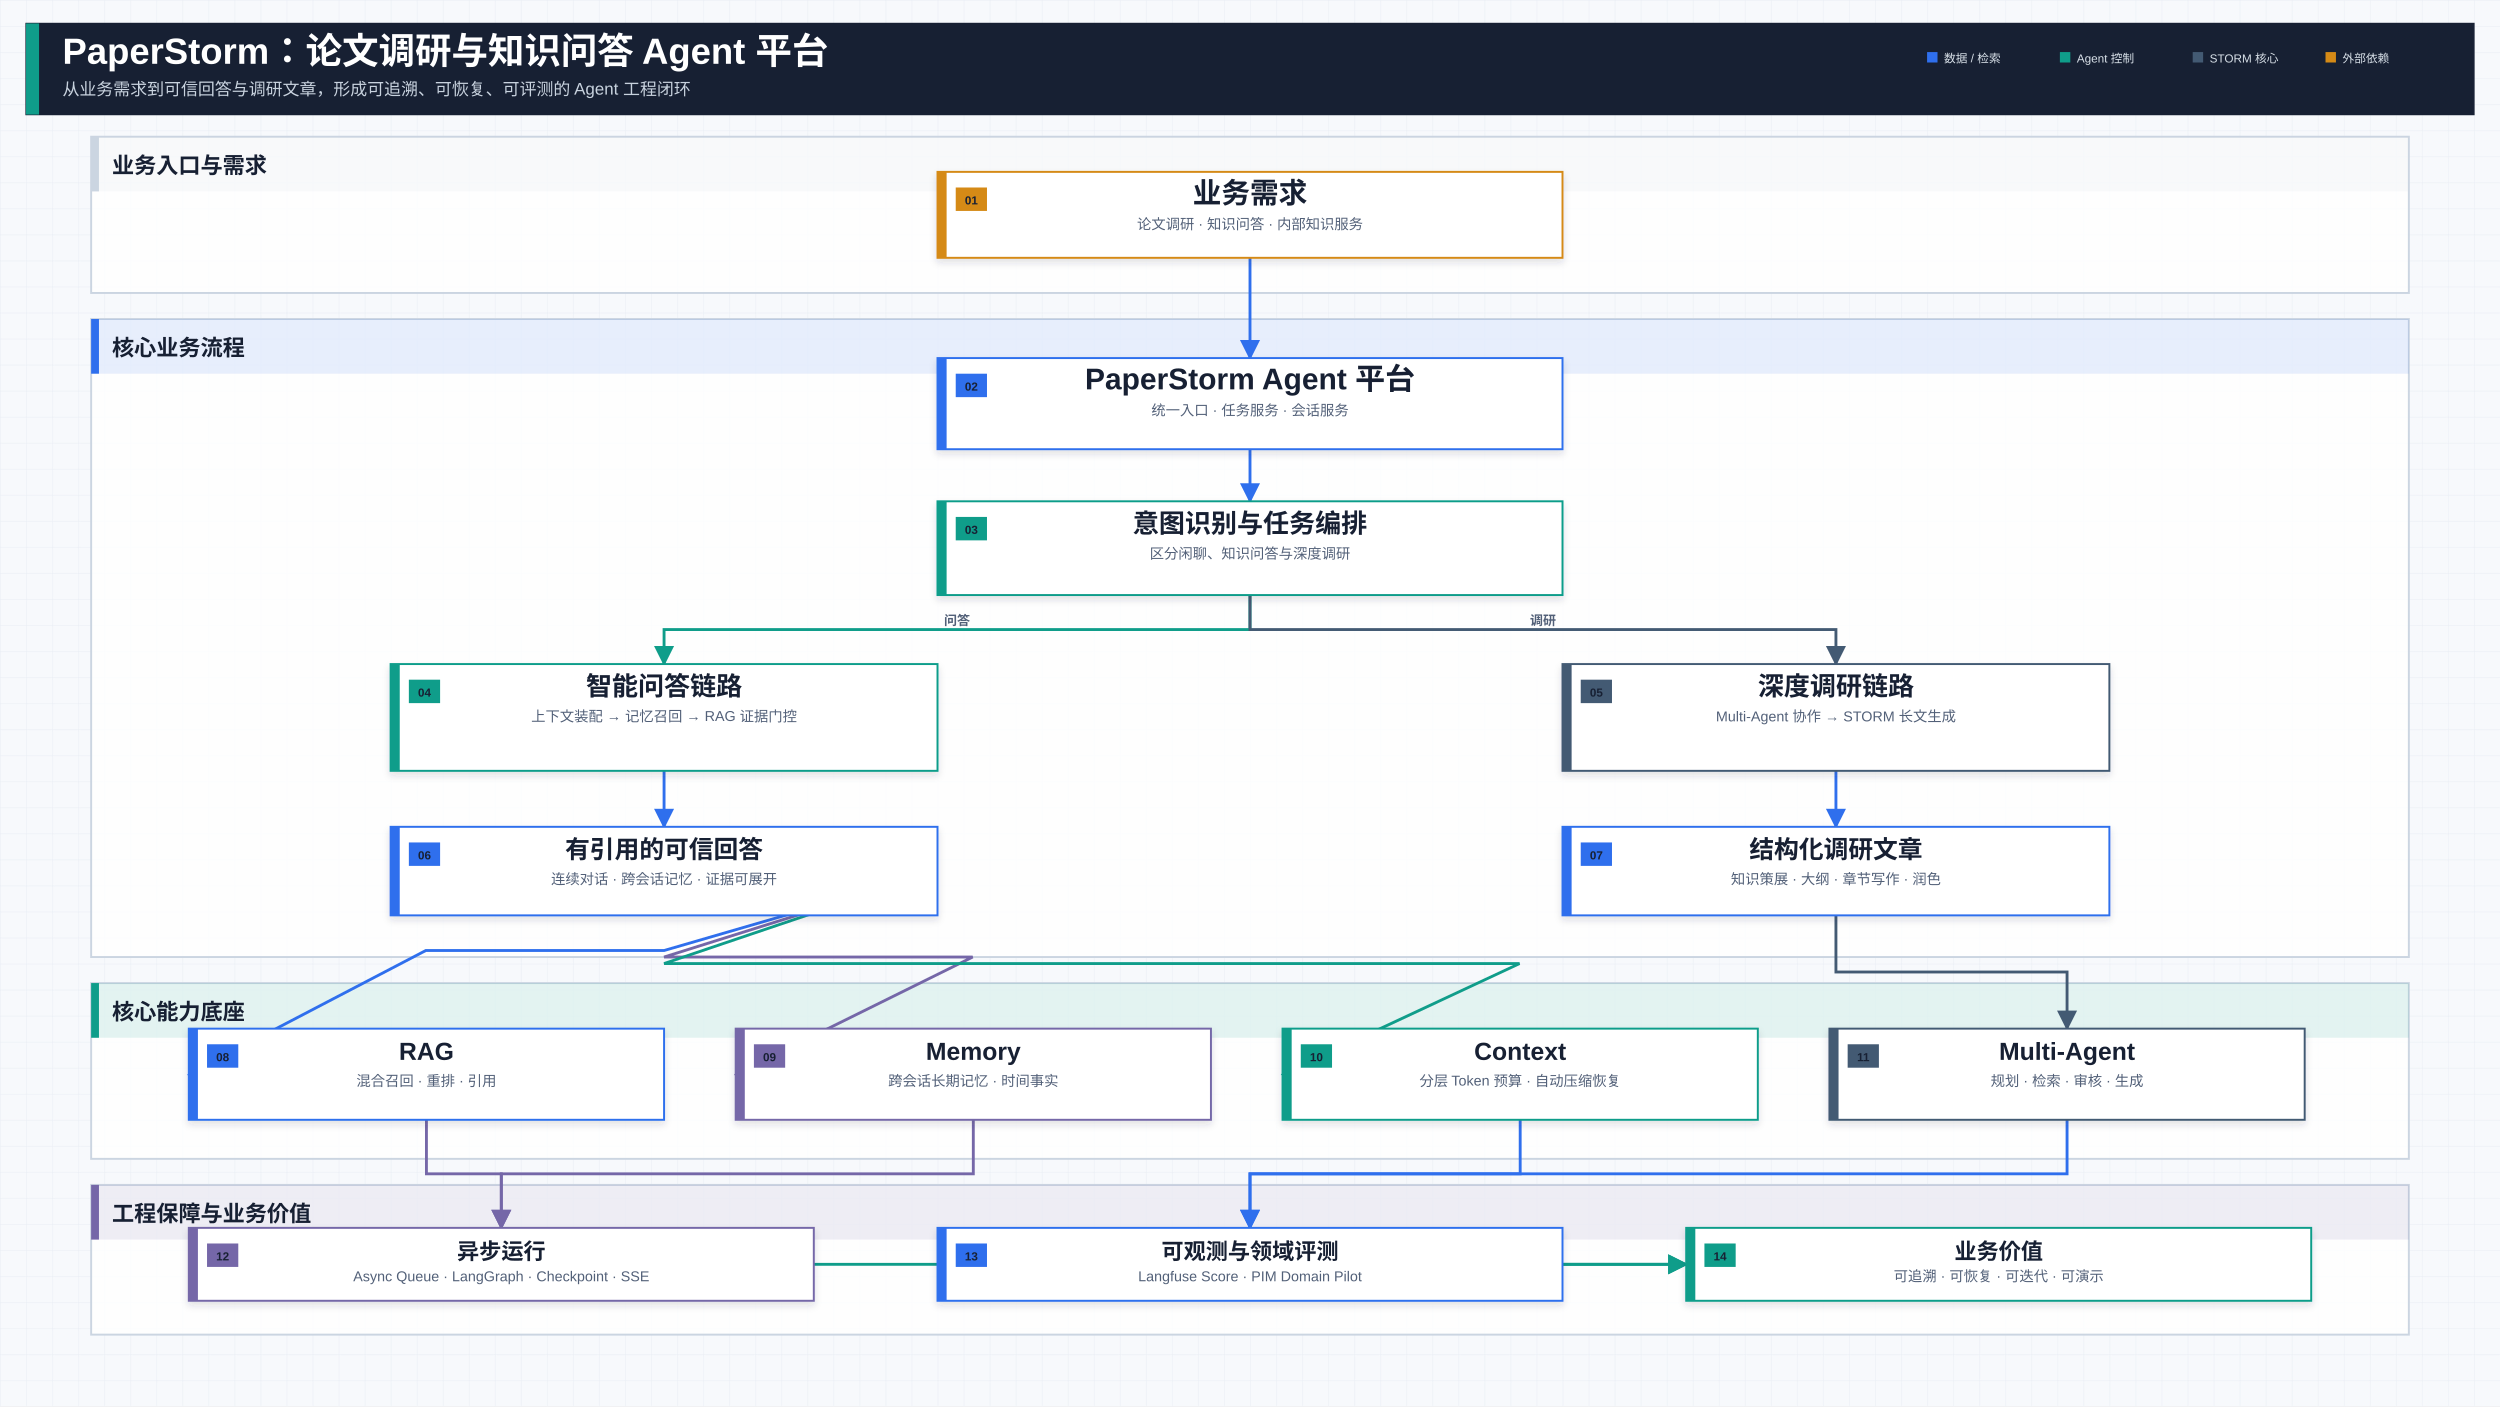
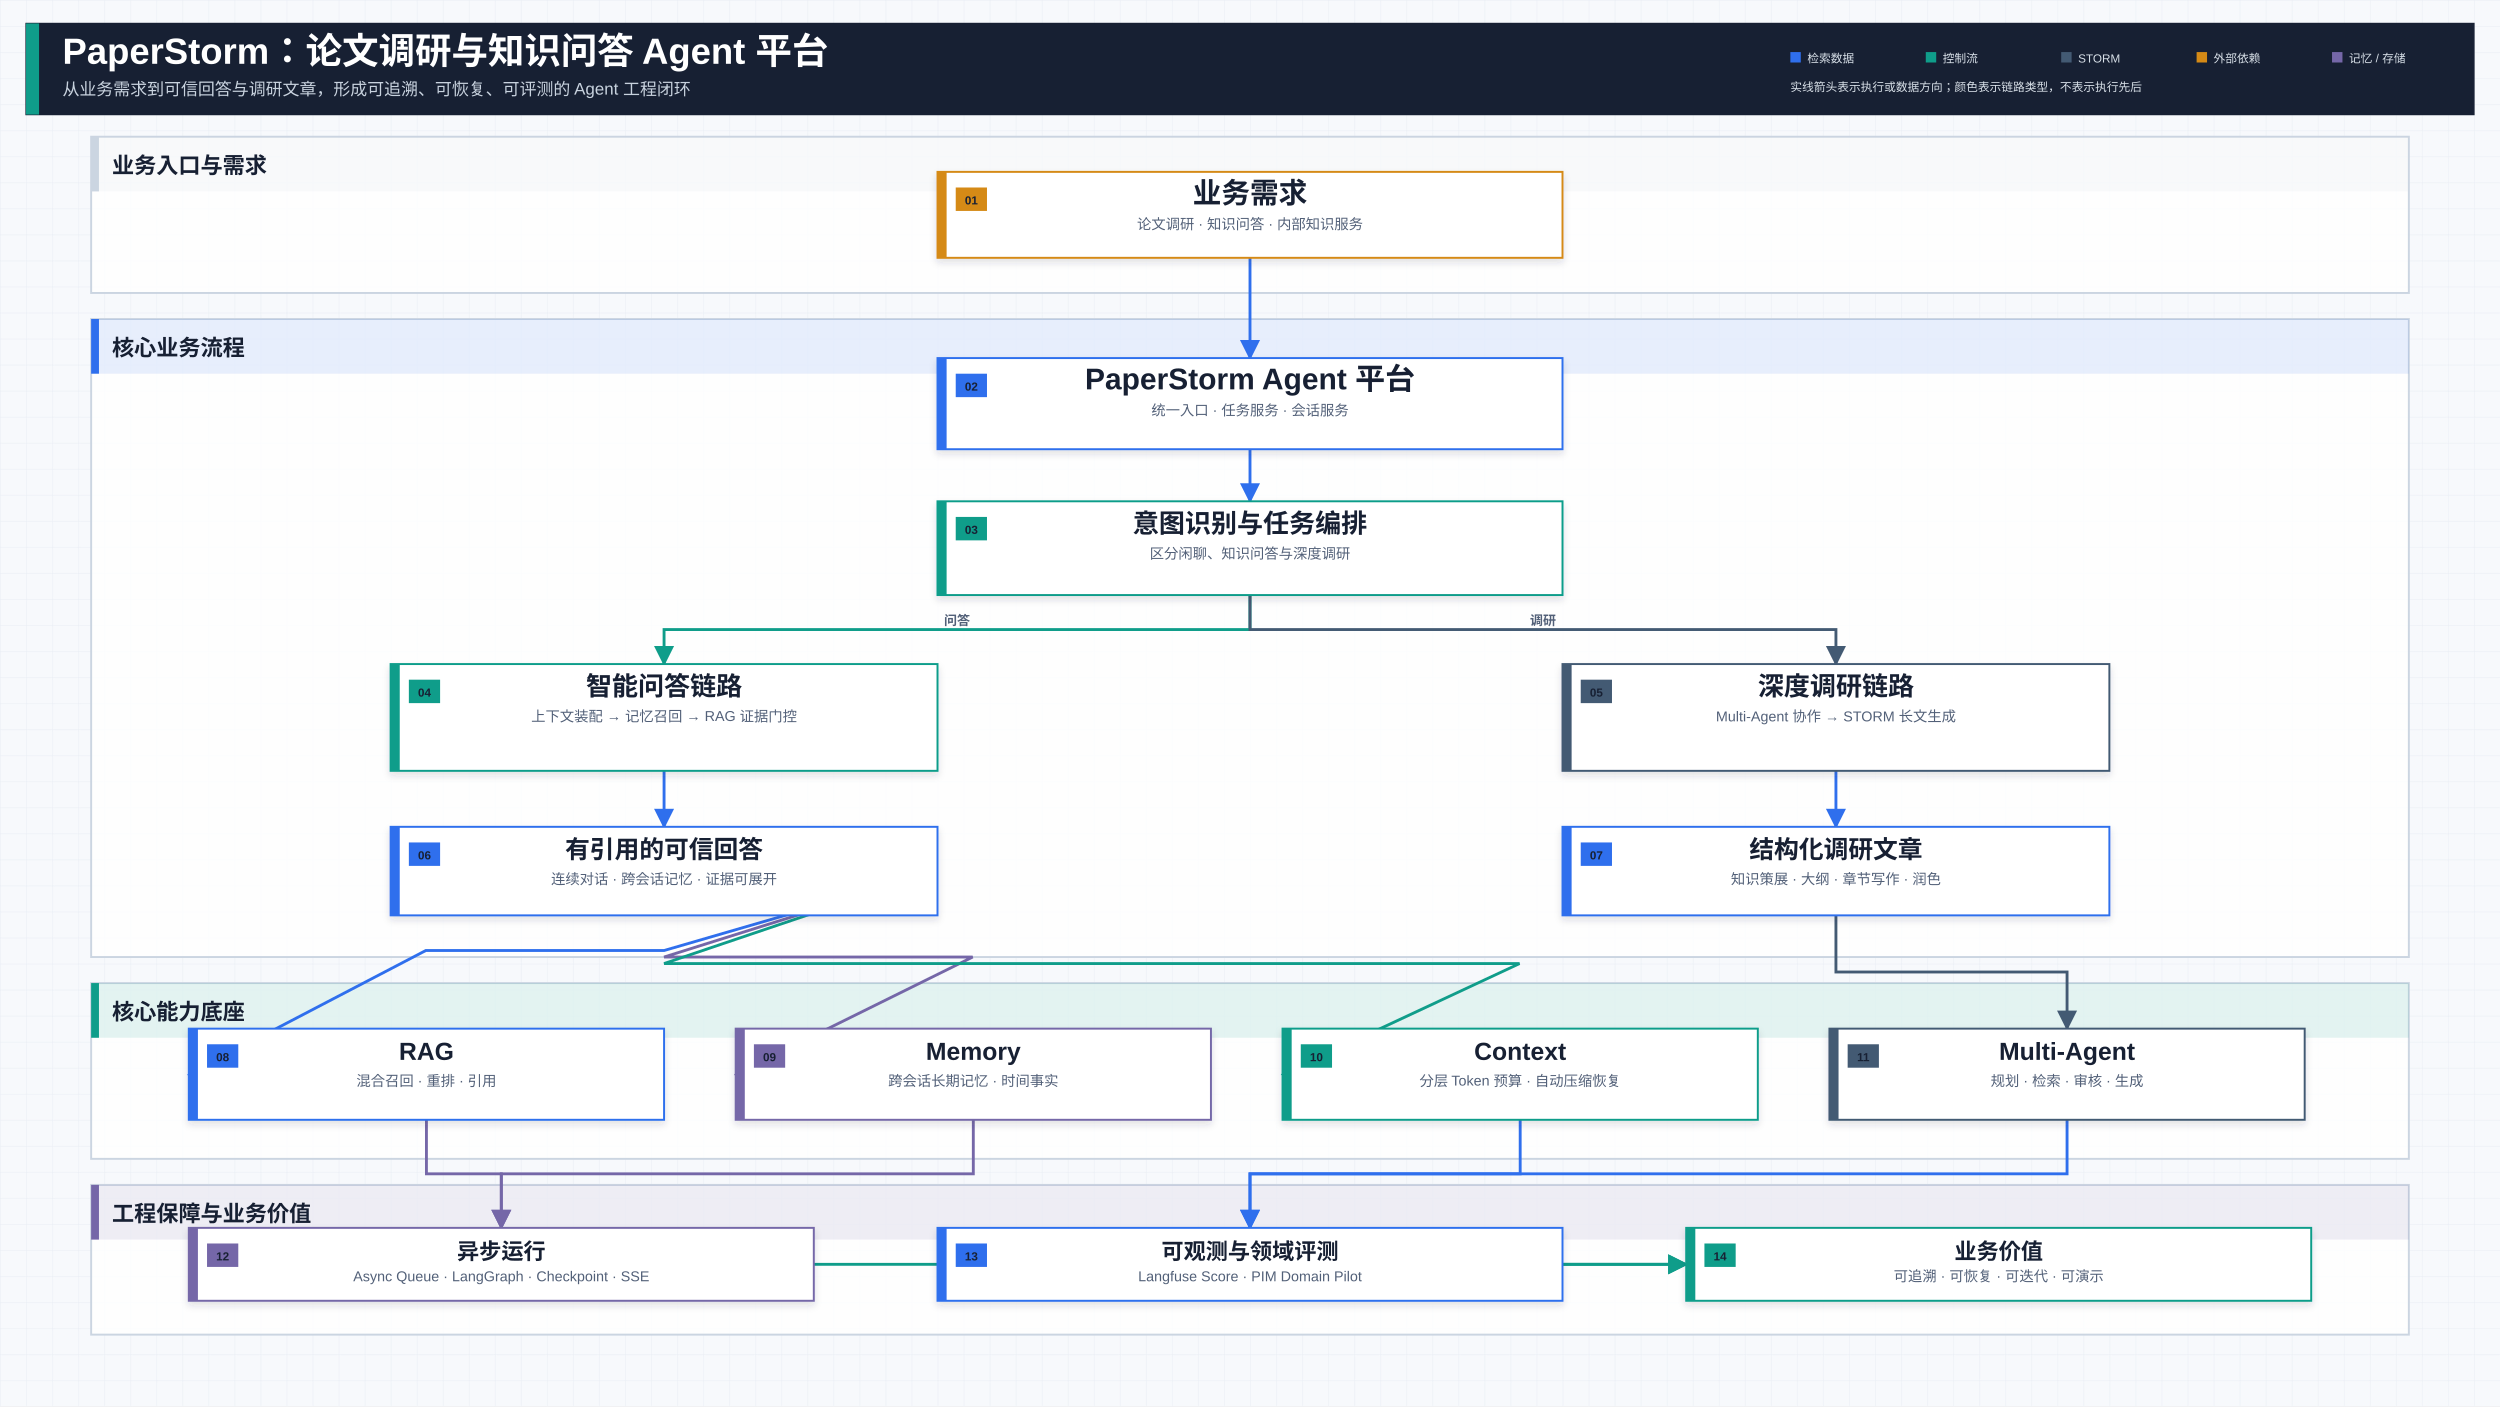
<svg xmlns="http://www.w3.org/2000/svg" width="1920" height="1080" viewBox="0 0 1920 1080" role="img" aria-label="PaperStorm：论文调研与知识问答 Agent 平台">
  <defs>
    <filter id="node-shadow" x="-20%" y="-20%" width="140%" height="150%">
      <feDropShadow dx="0" dy="3" stdDeviation="3" flood-color="#24364A" flood-opacity=".14" />
    </filter>
    <pattern id="grid" width="20" height="20" patternUnits="userSpaceOnUse">
      <path d="M 20 0 L 0 0 0 20" fill="none" stroke="#E6EBF2" stroke-width=".6" />
    </pattern>
    <marker id="arrow-primary" viewBox="0 0 10 10" refX="9" refY="5" markerWidth="7" markerHeight="7" orient="auto-start-reverse">
      <path d="M 0 0 L 10 5 L 0 10 z" fill="#2F6FED" />
    </marker>
    <marker id="arrow-control" viewBox="0 0 10 10" refX="9" refY="5" markerWidth="7" markerHeight="7" orient="auto-start-reverse">
      <path d="M 0 0 L 10 5 L 0 10 z" fill="#0F9D8A" />
    </marker>
    <marker id="arrow-external" viewBox="0 0 10 10" refX="9" refY="5" markerWidth="7" markerHeight="7" orient="auto-start-reverse">
      <path d="M 0 0 L 10 5 L 0 10 z" fill="#D58A16" />
    </marker>
    <marker id="arrow-storage" viewBox="0 0 10 10" refX="9" refY="5" markerWidth="7" markerHeight="7" orient="auto-start-reverse">
      <path d="M 0 0 L 10 5 L 0 10 z" fill="#7567A8" />
    </marker>
    <marker id="arrow-danger" viewBox="0 0 10 10" refX="9" refY="5" markerWidth="7" markerHeight="7" orient="auto-start-reverse">
      <path d="M 0 0 L 10 5 L 0 10 z" fill="#D94A4A" />
    </marker>
    <marker id="arrow-storm" viewBox="0 0 10 10" refX="9" refY="5" markerWidth="7" markerHeight="7" orient="auto-start-reverse">
      <path d="M 0 0 L 10 5 L 0 10 z" fill="#435A73" />
    </marker>
    <marker id="arrow-neutral" viewBox="0 0 10 10" refX="9" refY="5" markerWidth="7" markerHeight="7" orient="auto-start-reverse">
      <path d="M 0 0 L 10 5 L 0 10 z" fill="#CBD5E1" />
    </marker>
    <style>text{font-family:'Segoe UI','Microsoft YaHei',Arial,sans-serif;fill:#172033;}.header{font-weight:750;fill:#FFFFFF;}.subtitle{fill:#C8D2DE;}.legend{fill:#D8E0E8;font-size:9px;}.panel-title,.node-title{font-weight:700;}.node-subtitle{fill:#526078;font-weight:400;}.edge-label{fill:#526078;font-size:10px;font-weight:600;}</style>
  </defs>
  <rect width="100%" height="100%" fill="#F7F9FC" />
  <rect width="100%" height="100%" fill="url(#grid)" />
  <rect x="20" y="18" width="1880" height="70" fill="#172033" stroke="#172033" />
  <rect x="20" y="18" width="10" height="70" fill="#0F9D8A" />
  <text x="48" y="49" class="header" font-size="28">PaperStorm：论文调研与知识问答 Agent 平台</text>
  <text x="48" y="73" class="subtitle" font-size="13">从业务需求到可信回答与调研文章，形成可追溯、可恢复、可评测的 Agent 工程闭环</text>
  <rect x="70" y="105" width="1780" height="120" fill="#FFFFFF" fill-opacity=".82" stroke="#CBD5E1" stroke-width="1.5" />
  <rect x="70" y="105" width="1780" height="42" fill="#CBD5E1" fill-opacity=".11" stroke="none" />
  <rect x="70" y="105" width="6" height="42" fill="#CBD5E1" />
  <text x="86" y="133" class="panel-title" text-anchor="start" font-size="17">业务入口与需求</text>
  <rect x="70" y="245" width="1780" height="490" fill="#FFFFFF" fill-opacity=".82" stroke="#CBD5E1" stroke-width="1.5" />
  <rect x="70" y="245" width="1780" height="42" fill="#2F6FED" fill-opacity=".11" stroke="none" />
  <rect x="70" y="245" width="6" height="42" fill="#2F6FED" />
  <text x="86" y="273" class="panel-title" text-anchor="start" font-size="17">核心业务流程</text>
  <rect x="70" y="755" width="1780" height="135" fill="#FFFFFF" fill-opacity=".82" stroke="#CBD5E1" stroke-width="1.5" />
  <rect x="70" y="755" width="1780" height="42" fill="#0F9D8A" fill-opacity=".11" stroke="none" />
  <rect x="70" y="755" width="6" height="42" fill="#0F9D8A" />
  <text x="86" y="783" class="panel-title" text-anchor="start" font-size="17">核心能力底座</text>
  <rect x="70" y="910" width="1780" height="115" fill="#FFFFFF" fill-opacity=".82" stroke="#CBD5E1" stroke-width="1.5" />
  <rect x="70" y="910" width="1780" height="42" fill="#7567A8" fill-opacity=".11" stroke="none" />
  <rect x="70" y="910" width="6" height="42" fill="#7567A8" />
  <text x="86" y="938" class="panel-title" text-anchor="start" font-size="17">工程保障与业务价值</text>
  <path d="M 960.0 198 L 960.0 236.5 L 960.0 236.5 L 960.0 275" fill="none" stroke="#2F6FED" stroke-width="2.2" stroke-dasharray="none" marker-end="url(#arrow-primary)" />
  <path d="M 960.0 345 L 960.0 365.0 L 960.0 365.0 L 960.0 385" fill="none" stroke="#2F6FED" stroke-width="2.2" stroke-dasharray="none" marker-end="url(#arrow-primary)" />
  <path d="M 960.0 457 L 960.0 483.5 L 510.0 483.5 L 510.0 510" fill="none" stroke="#0F9D8A" stroke-width="2.2" stroke-dasharray="none" marker-end="url(#arrow-control)" />
  <text x="735.0" y="480.0" class="edge-label" text-anchor="middle">问答</text>
  <path d="M 960.0 457 L 960.0 483.5 L 1410.0 483.5 L 1410.0 510" fill="none" stroke="#435A73" stroke-width="2.2" stroke-dasharray="none" marker-end="url(#arrow-storm)" />
  <text x="1185.0" y="480.0" class="edge-label" text-anchor="middle">调研</text>
  <path d="M 510.0 592 L 510.0 613.5 L 510.0 613.5 L 510.0 635" fill="none" stroke="#2F6FED" stroke-width="2.2" stroke-dasharray="none" marker-end="url(#arrow-primary)" />
  <path d="M 1410.0 592 L 1410.0 613.5 L 1410.0 613.5 L 1410.0 635" fill="none" stroke="#2F6FED" stroke-width="2.2" stroke-dasharray="none" marker-end="url(#arrow-primary)" />
  <path d="M 720 669.0 L 510 730 L 327 730 L 145 825.0" fill="none" stroke="#2F6FED" stroke-width="2.2" stroke-dasharray="none" marker-end="url(#arrow-primary)" />
  <path d="M 720 669.0 L 510 735 L 747 735 L 565 825.0" fill="none" stroke="#7567A8" stroke-width="2.2" stroke-dasharray="none" marker-end="url(#arrow-storage)" />
  <path d="M 720 669.0 L 510 740 L 1167 740 L 985 825.0" fill="none" stroke="#0F9D8A" stroke-width="2.2" stroke-dasharray="none" marker-end="url(#arrow-control)" />
  <path d="M 1410.0 703 L 1410.0 746.5 L 1587.5 746.5 L 1587.5 790" fill="none" stroke="#435A73" stroke-width="2.2" stroke-dasharray="none" marker-end="url(#arrow-storm)" />
  <path d="M 327.5 860 L 327.5 901.5 L 385.0 901.5 L 385.0 943" fill="none" stroke="#7567A8" stroke-width="2.2" stroke-dasharray="none" marker-end="url(#arrow-storage)" />
  <path d="M 747.5 860 L 747.5 901.5 L 385.0 901.5 L 385.0 943" fill="none" stroke="#7567A8" stroke-width="2.2" stroke-dasharray="none" marker-end="url(#arrow-storage)" />
  <path d="M 1167.5 860 L 1167.5 901.5 L 960.0 901.5 L 960.0 943" fill="none" stroke="#2F6FED" stroke-width="2.2" stroke-dasharray="none" marker-end="url(#arrow-primary)" />
  <path d="M 1587.5 860 L 1587.5 901.5 L 960.0 901.5 L 960.0 943" fill="none" stroke="#2F6FED" stroke-width="2.2" stroke-dasharray="none" marker-end="url(#arrow-primary)" />
  <path d="M 625 971.0 L 960.0 971.0 L 960.0 971.0 L 1295 971.0" fill="none" stroke="#0F9D8A" stroke-width="2.2" stroke-dasharray="none" marker-end="url(#arrow-control)" />
  <path d="M 1200 971.0 L 1247.5 971.0 L 1247.5 971.0 L 1295 971.0" fill="none" stroke="#0F9D8A" stroke-width="2.2" stroke-dasharray="none" marker-end="url(#arrow-control)" />
  <rect x="720" y="132" width="480" height="66" fill="#FFFFFF" stroke="#D58A16" stroke-width="1.5" filter="url(#node-shadow)" />
  <rect x="720" y="132" width="7" height="66" fill="#D58A16" />
  <rect x="734" y="144" width="24" height="18" fill="#D58A16" />
  <text x="746" y="157" text-anchor="middle" font-size="9" font-weight="800" fill="#FFFFFF">01</text>
  <text x="960.0" y="156" class="node-title" text-anchor="middle" font-size="22">业务需求</text>
  <text x="960.0" y="176" class="node-subtitle" text-anchor="middle" font-size="11">论文调研 · 知识问答 · 内部知识服务</text>
  <rect x="720" y="275" width="480" height="70" fill="#FFFFFF" stroke="#2F6FED" stroke-width="1.5" filter="url(#node-shadow)" />
  <rect x="720" y="275" width="7" height="70" fill="#2F6FED" />
  <rect x="734" y="287" width="24" height="18" fill="#2F6FED" />
  <text x="746" y="300" text-anchor="middle" font-size="9" font-weight="800" fill="#FFFFFF">02</text>
  <text x="960.0" y="299" class="node-title" text-anchor="middle" font-size="23">PaperStorm Agent 平台</text>
  <text x="960.0" y="319" class="node-subtitle" text-anchor="middle" font-size="11">统一入口 · 任务服务 · 会话服务</text>
  <rect x="720" y="385" width="480" height="72" fill="#FFFFFF" stroke="#0F9D8A" stroke-width="1.5" filter="url(#node-shadow)" />
  <rect x="720" y="385" width="7" height="72" fill="#0F9D8A" />
  <rect x="734" y="397" width="24" height="18" fill="#0F9D8A" />
  <text x="746" y="410" text-anchor="middle" font-size="9" font-weight="800" fill="#FFFFFF">03</text>
  <text x="960.0" y="409" class="node-title" text-anchor="middle" font-size="20">意图识别与任务编排</text>
  <text x="960.0" y="429" class="node-subtitle" text-anchor="middle" font-size="11">区分闲聊、知识问答与深度调研</text>
  <rect x="300" y="510" width="420" height="82" fill="#FFFFFF" stroke="#0F9D8A" stroke-width="1.5" filter="url(#node-shadow)" />
  <rect x="300" y="510" width="7" height="82" fill="#0F9D8A" />
  <rect x="314" y="522" width="24" height="18" fill="#0F9D8A" />
  <text x="326" y="535" text-anchor="middle" font-size="9" font-weight="800" fill="#FFFFFF">04</text>
  <text x="510.0" y="534" class="node-title" text-anchor="middle" font-size="20">智能问答链路</text>
  <text x="510.0" y="554" class="node-subtitle" text-anchor="middle" font-size="11">上下文装配 → 记忆召回 → RAG 证据门控</text>
  <rect x="1200" y="510" width="420" height="82" fill="#FFFFFF" stroke="#435A73" stroke-width="1.5" filter="url(#node-shadow)" />
  <rect x="1200" y="510" width="7" height="82" fill="#435A73" />
  <rect x="1214" y="522" width="24" height="18" fill="#435A73" />
  <text x="1226" y="535" text-anchor="middle" font-size="9" font-weight="800" fill="#FFFFFF">05</text>
  <text x="1410.0" y="534" class="node-title" text-anchor="middle" font-size="20">深度调研链路</text>
  <text x="1410.0" y="554" class="node-subtitle" text-anchor="middle" font-size="11">Multi-Agent 协作 → STORM 长文生成</text>
  <rect x="300" y="635" width="420" height="68" fill="#FFFFFF" stroke="#2F6FED" stroke-width="1.5" filter="url(#node-shadow)" />
  <rect x="300" y="635" width="7" height="68" fill="#2F6FED" />
  <rect x="314" y="647" width="24" height="18" fill="#2F6FED" />
  <text x="326" y="660" text-anchor="middle" font-size="9" font-weight="800" fill="#FFFFFF">06</text>
  <text x="510.0" y="659" class="node-title" text-anchor="middle" font-size="19">有引用的可信回答</text>
  <text x="510.0" y="679" class="node-subtitle" text-anchor="middle" font-size="11">连续对话 · 跨会话记忆 · 证据可展开</text>
  <rect x="1200" y="635" width="420" height="68" fill="#FFFFFF" stroke="#2F6FED" stroke-width="1.5" filter="url(#node-shadow)" />
  <rect x="1200" y="635" width="7" height="68" fill="#2F6FED" />
  <rect x="1214" y="647" width="24" height="18" fill="#2F6FED" />
  <text x="1226" y="660" text-anchor="middle" font-size="9" font-weight="800" fill="#FFFFFF">07</text>
  <text x="1410.0" y="659" class="node-title" text-anchor="middle" font-size="19">结构化调研文章</text>
  <text x="1410.0" y="679" class="node-subtitle" text-anchor="middle" font-size="11">知识策展 · 大纲 · 章节写作 · 润色</text>
  <rect x="145" y="790" width="365" height="70" fill="#FFFFFF" stroke="#2F6FED" stroke-width="1.5" filter="url(#node-shadow)" />
  <rect x="145" y="790" width="7" height="70" fill="#2F6FED" />
  <rect x="159" y="802" width="24" height="18" fill="#2F6FED" />
  <text x="171" y="815" text-anchor="middle" font-size="9" font-weight="800" fill="#FFFFFF">08</text>
  <text x="327.5" y="814" class="node-title" text-anchor="middle" font-size="19">RAG</text>
  <text x="327.5" y="834" class="node-subtitle" text-anchor="middle" font-size="11">混合召回 · 重排 · 引用</text>
  <rect x="565" y="790" width="365" height="70" fill="#FFFFFF" stroke="#7567A8" stroke-width="1.5" filter="url(#node-shadow)" />
  <rect x="565" y="790" width="7" height="70" fill="#7567A8" />
  <rect x="579" y="802" width="24" height="18" fill="#7567A8" />
  <text x="591" y="815" text-anchor="middle" font-size="9" font-weight="800" fill="#FFFFFF">09</text>
  <text x="747.5" y="814" class="node-title" text-anchor="middle" font-size="19">Memory</text>
  <text x="747.5" y="834" class="node-subtitle" text-anchor="middle" font-size="11">跨会话长期记忆 · 时间事实</text>
  <rect x="985" y="790" width="365" height="70" fill="#FFFFFF" stroke="#0F9D8A" stroke-width="1.5" filter="url(#node-shadow)" />
  <rect x="985" y="790" width="7" height="70" fill="#0F9D8A" />
  <rect x="999" y="802" width="24" height="18" fill="#0F9D8A" />
  <text x="1011" y="815" text-anchor="middle" font-size="9" font-weight="800" fill="#FFFFFF">10</text>
  <text x="1167.5" y="814" class="node-title" text-anchor="middle" font-size="19">Context</text>
  <text x="1167.5" y="834" class="node-subtitle" text-anchor="middle" font-size="11">分层 Token 预算 · 自动压缩恢复</text>
  <rect x="1405" y="790" width="365" height="70" fill="#FFFFFF" stroke="#435A73" stroke-width="1.5" filter="url(#node-shadow)" />
  <rect x="1405" y="790" width="7" height="70" fill="#435A73" />
  <rect x="1419" y="802" width="24" height="18" fill="#435A73" />
  <text x="1431" y="815" text-anchor="middle" font-size="9" font-weight="800" fill="#FFFFFF">11</text>
  <text x="1587.5" y="814" class="node-title" text-anchor="middle" font-size="19">Multi-Agent</text>
  <text x="1587.5" y="834" class="node-subtitle" text-anchor="middle" font-size="11">规划 · 检索 · 审核 · 生成</text>
  <rect x="145" y="943" width="480" height="56" fill="#FFFFFF" stroke="#7567A8" stroke-width="1.5" filter="url(#node-shadow)" />
  <rect x="145" y="943" width="7" height="56" fill="#7567A8" />
  <rect x="159" y="955" width="24" height="18" fill="#7567A8" />
  <text x="171" y="968" text-anchor="middle" font-size="9" font-weight="800" fill="#FFFFFF">12</text>
  <text x="385.0" y="967" class="node-title" text-anchor="middle" font-size="17">异步运行</text>
  <text x="385.0" y="984" class="node-subtitle" text-anchor="middle" font-size="11">Async Queue · LangGraph · Checkpoint · SSE</text>
  <rect x="720" y="943" width="480" height="56" fill="#FFFFFF" stroke="#2F6FED" stroke-width="1.5" filter="url(#node-shadow)" />
  <rect x="720" y="943" width="7" height="56" fill="#2F6FED" />
  <rect x="734" y="955" width="24" height="18" fill="#2F6FED" />
  <text x="746" y="968" text-anchor="middle" font-size="9" font-weight="800" fill="#FFFFFF">13</text>
  <text x="960.0" y="967" class="node-title" text-anchor="middle" font-size="17">可观测与领域评测</text>
  <text x="960.0" y="984" class="node-subtitle" text-anchor="middle" font-size="11">Langfuse Score · PIM Domain Pilot</text>
  <rect x="1295" y="943" width="480" height="56" fill="#FFFFFF" stroke="#0F9D8A" stroke-width="1.5" filter="url(#node-shadow)" />
  <rect x="1295" y="943" width="7" height="56" fill="#0F9D8A" />
  <rect x="1309" y="955" width="24" height="18" fill="#0F9D8A" />
  <text x="1321" y="968" text-anchor="middle" font-size="9" font-weight="800" fill="#FFFFFF">14</text>
  <text x="1535.0" y="967" class="node-title" text-anchor="middle" font-size="17">业务价值</text>
  <text x="1535.0" y="984" class="node-subtitle" text-anchor="middle" font-size="11">可追溯 · 可恢复 · 可迭代 · 可演示</text>
-   <rect x="1480" y="40" width="8" height="8" fill="#2F6FED" />
-   <text x="1493" y="48" class="legend">数据 / 检索</text>
-   <rect x="1582" y="40" width="8" height="8" fill="#0F9D8A" />
-   <text x="1595" y="48" class="legend">Agent 控制</text>
-   <rect x="1684" y="40" width="8" height="8" fill="#435A73" />
-   <text x="1697" y="48" class="legend">STORM 核心</text>
-   <rect x="1786" y="40" width="8" height="8" fill="#D58A16" />
-   <text x="1799" y="48" class="legend">外部依赖</text>
+   <rect x="1375" y="40" width="8" height="8" fill="#2F6FED" />
+   <text x="1388" y="48" class="legend">检索数据</text>
+   <rect x="1479" y="40" width="8" height="8" fill="#0F9D8A" />
+   <text x="1492" y="48" class="legend">控制流</text>
+   <rect x="1583" y="40" width="8" height="8" fill="#435A73" />
+   <text x="1596" y="48" class="legend">STORM</text>
+   <rect x="1687" y="40" width="8" height="8" fill="#D58A16" />
+   <text x="1700" y="48" class="legend">外部依赖</text>
+   <rect x="1791" y="40" width="8" height="8" fill="#7567A8" />
+   <text x="1804" y="48" class="legend">记忆 / 存储</text>
+   <text x="1375" y="70" class="legend">实线箭头表示执行或数据方向；颜色表示链路类型，不表示执行先后</text>
</svg>
